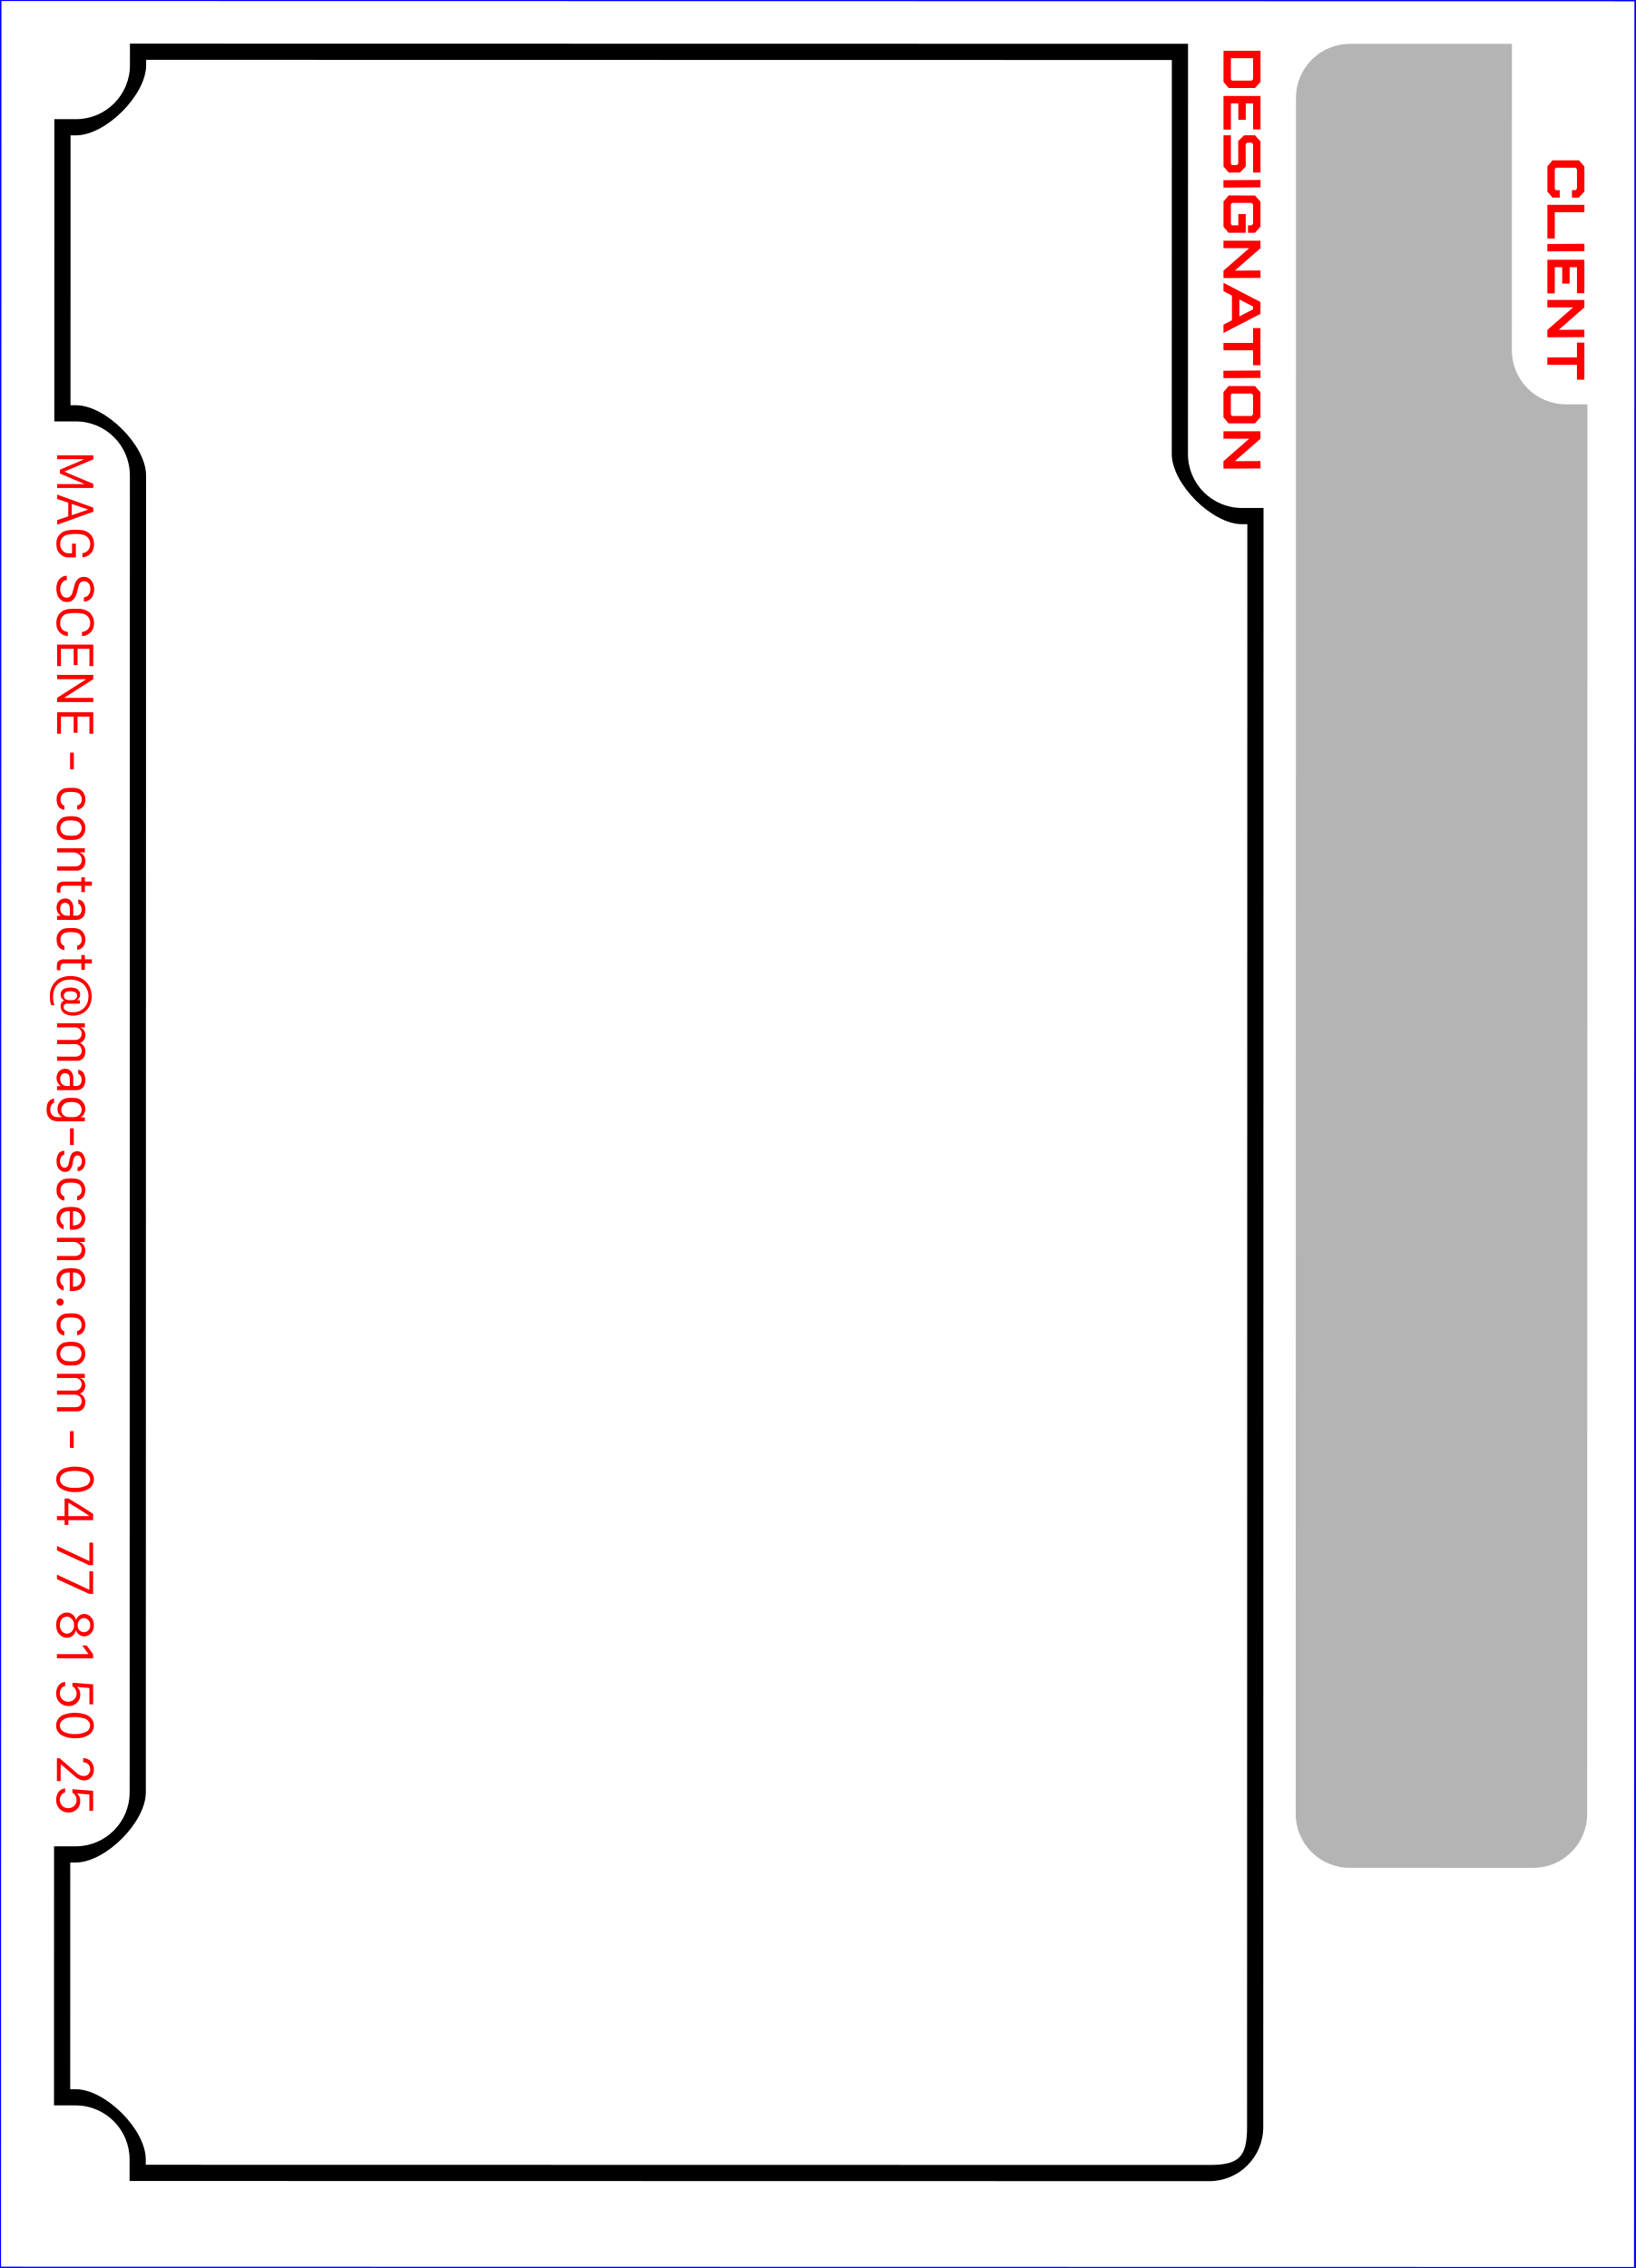
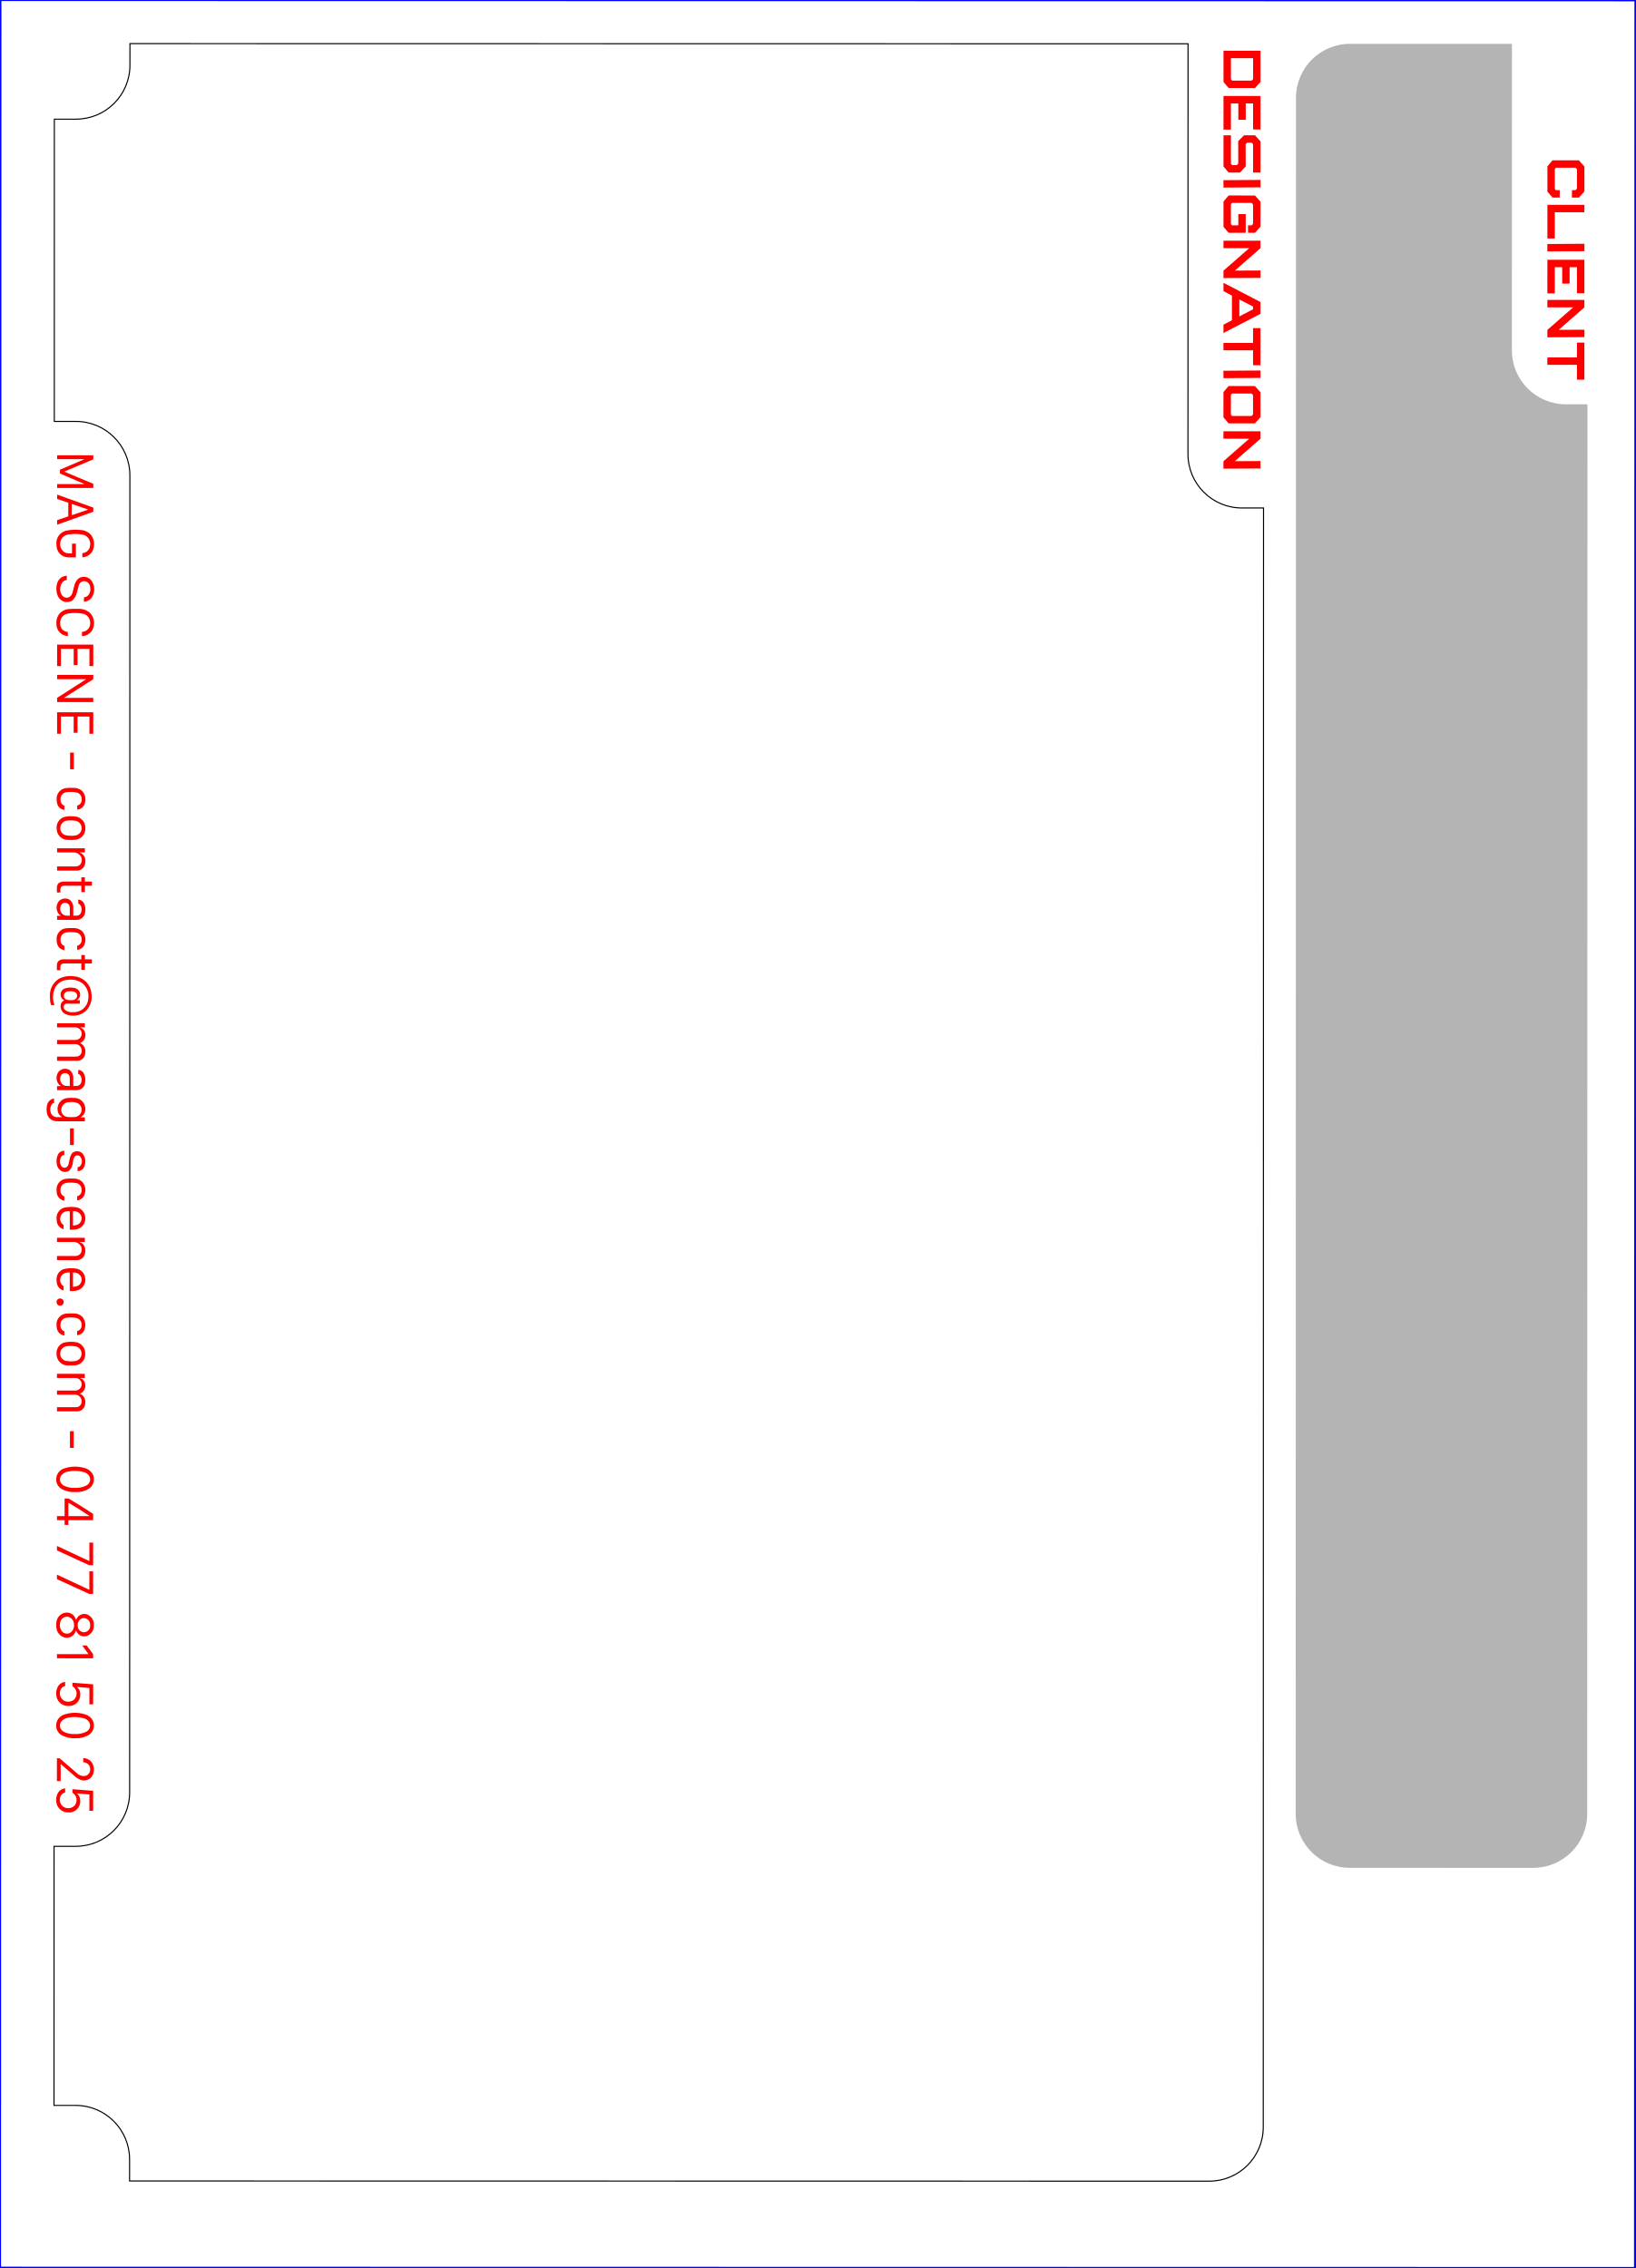
<svg xmlns="http://www.w3.org/2000/svg" width="151.476mm" height="210.103mm" viewBox="26.982 -203.052 151.476 210.103">
  <path transform="matrix(-0.000168,0.961539,0.961539,0.000168,172.7351,-178.0384)" style="stroke:none;fill:#ff0000;fill-rule:evenodd" d="M-1.791,-2.532L-1.815,1.038L-2.529,1.032L-2.505,-2.538L-1.791,-2.532zM3.597,-0.048L5.769,-2.532L6.483,-2.532L6.465,1.038L5.751,1.032L5.763,-1.44L3.603,1.032L2.883,1.032L2.883,-2.532L3.597,-2.532L3.597,-0.048zM-6.975,-2.04L-6.975,-1.344L-7.695,-1.344L-7.695,-1.71L-7.821,-1.818L-9.723,-1.818L-9.855,-1.71L-9.855,0.18L-9.699,0.318L-7.845,0.318L-7.695,0.18L-7.695,-0.168L-6.975,-0.168L-6.975,0.498L-7.569,1.032L-9.975,1.032L-10.569,0.498L-10.569,-2.04L-9.987,-2.532L-7.557,-2.532L-6.975,-2.04zM-3.039,-1.818L-5.565,-1.818L-5.565,1.032L-6.279,1.032L-6.279,-2.532L-3.039,-2.532L-3.039,-1.818zM2.253,-1.818L-0.273,-1.818L-0.273,-1.104L1.311,-1.104L1.311,-0.39L-0.273,-0.39L-0.273,0.318L2.235,0.318L2.235,1.032L-0.987,1.032L-0.987,-2.532L2.253,-2.532L2.253,-1.818zM9.135,0.318L10.569,0.318L10.569,1.032L6.993,1.032L6.993,0.318L8.421,0.318L8.421,-2.532L9.135,-2.532L9.135,0.318z" />
  <path transform="matrix(-0.000168,0.961539,0.961539,0.000168,142.7353,-178.9929)" style="stroke:none;fill:#ff0000;fill-rule:evenodd" d="M-6.948,-2.532L-6.972,1.038L-7.686,1.032L-7.662,-2.538L-6.948,-2.532zM17.244,-0.048L19.416,-2.532L20.13,-2.532L20.112,1.038L19.398,1.032L19.41,-1.44L17.25,1.032L16.53,1.032L16.53,-2.532L17.244,-2.532L17.244,-0.048zM11.412,-2.532L11.388,1.038L10.674,1.032L10.698,-2.538L11.412,-2.532zM-1.116,-0.048L1.056,-2.532L1.77,-2.532L1.752,1.038L1.038,1.032L1.05,-1.44L-1.11,1.032L-1.83,1.032L-1.83,-2.532L-1.116,-2.532L-1.116,-0.048zM-16.542,-2.04L-16.542,0.498L-17.13,1.032L-20.13,1.032L-20.13,-2.532L-17.124,-2.532L-16.542,-2.04zM-8.4,-2.04L-8.4,-0.936L-8.994,-0.39L-11.136,-0.402L-11.274,-0.258L-11.274,0.18L-11.124,0.318L-8.4,0.318L-8.4,1.032L-11.4,1.032L-11.988,0.498L-11.988,-0.552L-11.43,-1.116L-9.27,-1.11L-9.114,-1.248L-9.114,-1.71L-9.246,-1.818L-11.988,-1.818L-11.988,-2.532L-8.982,-2.532L-8.4,-2.04zM-2.592,-2.04L-2.592,-0.39L-4.392,-0.39L-4.392,-1.104L-3.312,-1.104L-3.312,-1.71L-3.438,-1.818L-5.34,-1.818L-5.472,-1.71L-5.472,0.18L-5.316,0.318L-3.462,0.318L-3.312,0.18L-3.312,-0.168L-2.592,-0.168L-2.592,0.498L-3.186,1.032L-5.592,1.032L-6.186,0.498L-6.186,-2.04L-5.604,-2.532L-3.174,-2.532L-2.592,-2.04zM3.456,-1.716L5.832,-1.716L6.258,-2.532L7.062,-2.532L5.214,1.032L4.074,1.032L2.226,-2.532L3.03,-2.532L3.456,-1.716zM8.73,0.318L10.164,0.318L10.164,1.032L6.588,1.032L6.588,0.318L8.016,0.318L8.016,-2.532L8.73,-2.532L8.73,0.318zM-12.534,-1.818L-15.06,-1.818L-15.06,-1.104L-13.476,-1.104L-13.476,-0.39L-15.06,-0.39L-15.06,0.318L-12.552,0.318L-12.552,1.032L-15.774,1.032L-15.774,-2.532L-12.534,-2.532L-12.534,-1.818zM15.768,-2.04L15.768,0.498L15.174,1.032L12.768,1.032L12.174,0.498L12.174,-2.04L12.756,-2.532L15.186,-2.532L15.768,-2.04zM3.828,-1.002L4.512,0.318L4.776,0.318L5.466,-1.002L3.828,-1.002zM13.02,-1.818L12.894,-1.71L12.894,0.18L13.044,0.318L14.898,0.318L15.054,0.18L15.054,-1.71L14.922,-1.818L13.02,-1.818zM-19.416,-1.818L-19.416,0.318L-17.406,0.318L-17.256,0.18L-17.256,-1.71L-17.382,-1.818L-19.416,-1.818z" />
  <path transform="matrix(-0.000175,1,1,0.000175,34.98256,-98.01178)" style="stroke:none;fill:#ff0000;fill-rule:evenodd" d="M-50.256,-2.771L-50.021,-2.723C-49.74,-2.656,-49.5,-2.472,-49.362,-2.217C-49.227,-1.933,-49.242,-1.601,-49.4,-1.33C-49.592,-1.105,-49.853,-0.949,-50.143,-0.888L-50.729,-0.73C-50.879,-0.714,-51.016,-0.637,-51.105,-0.515C-51.193,-0.392,-51.223,-0.237,-51.191,-0.09C-51.117,0.163,-50.887,0.339,-50.623,0.344C-50.337,0.406,-50.04,0.315,-49.838,0.103C-49.761,0.005,-49.714,-0.113,-49.703,-0.237L-49.309,-0.237C-49.308,0.123,-49.525,0.448,-49.859,0.584C-50.351,0.819,-50.935,0.74,-51.347,0.381C-51.63,0.093,-51.685,-0.35,-51.479,-0.699C-51.317,-0.909,-51.086,-1.056,-50.828,-1.113L-50.229,-1.273C-50.007,-1.3,-49.812,-1.434,-49.708,-1.631C-49.622,-1.86,-49.696,-2.118,-49.89,-2.267C-50.287,-2.53,-50.81,-2.489,-51.161,-2.168C-51.246,-2.072,-51.299,-1.95,-51.31,-1.821L-51.705,-1.821C-51.695,-2.219,-51.438,-2.569,-51.062,-2.699C-50.803,-2.786,-50.527,-2.811,-50.256,-2.771zM45.744,-2.771C46.176,-2.733,46.539,-2.43,46.654,-2.011C46.761,-1.585,46.528,-1.146,46.115,-0.996L46.003,-0.96L46.003,-0.94L46.092,-0.905C46.455,-0.74,46.637,-0.329,46.514,0.05C46.363,0.466,45.954,0.732,45.512,0.701C45.114,0.723,44.74,0.512,44.553,0.16C44.379,-0.193,44.495,-0.622,44.823,-0.84C44.883,-0.882,44.949,-0.916,45.018,-0.94L45.018,-0.96L44.93,-0.987C44.504,-1.131,44.26,-1.579,44.369,-2.016C44.475,-2.432,44.833,-2.735,45.261,-2.771C45.421,-2.793,45.584,-2.793,45.744,-2.771zM59.957,-2.371L58.4,-2.371L58.4,-2.341L59.464,-1.112C59.674,-0.904,59.821,-0.641,59.887,-0.354C59.96,0.079,59.705,0.5,59.289,0.636C58.886,0.785,58.434,0.701,58.111,0.417C57.926,0.231,57.825,-0.022,57.832,-0.284L58.217,-0.284L58.217,-0.271C58.208,0.033,58.425,0.297,58.724,0.347C59.016,0.421,59.321,0.28,59.453,0.008C59.541,-0.307,59.451,-0.644,59.217,-0.874L57.843,-2.47L57.843,-2.718L59.957,-2.718L59.957,-2.371zM32.141,-2.781C32.439,-2.75,32.708,-2.585,32.87,-2.333C33.103,-1.924,33.211,-1.457,33.18,-0.987C33.202,-0.555,33.094,-0.127,32.87,0.243C32.572,0.687,31.987,0.836,31.514,0.586C31.281,0.453,31.102,0.245,31.005,-0.005C30.765,-0.678,30.765,-1.412,31.005,-2.085C31.124,-2.419,31.401,-2.672,31.745,-2.759C31.875,-2.788,32.008,-2.795,32.141,-2.781zM-54.388,-2.769C-53.83,-2.707,-53.407,-2.238,-53.404,-1.677L-53.404,-0.982L-54.679,-0.982L-54.679,-1.339L-53.782,-1.339C-53.771,-1.505,-53.776,-1.671,-53.798,-1.836C-53.904,-2.212,-54.26,-2.462,-54.65,-2.432C-55.063,-2.451,-55.429,-2.165,-55.51,-1.759C-55.604,-1.276,-55.602,-0.779,-55.504,-0.296C-55.38,0.147,-54.936,0.421,-54.483,0.333C-54.111,0.294,-53.82,-0.009,-53.798,-0.383L-53.413,-0.383C-53.428,-0.012,-53.625,0.328,-53.938,0.527C-54.4,0.778,-54.959,0.759,-55.403,0.479C-55.706,0.254,-55.901,-0.089,-55.937,-0.465C-55.995,-0.946,-55.974,-1.433,-55.875,-1.907C-55.732,-2.458,-55.214,-2.829,-54.646,-2.788L-54.388,-2.769zM-47.192,-2.782C-46.612,-2.772,-46.139,-2.309,-46.118,-1.729L-46.503,-1.729L-46.517,-1.871C-46.609,-2.232,-46.952,-2.471,-47.323,-2.432C-47.726,-2.456,-48.089,-2.189,-48.186,-1.797C-48.282,-1.308,-48.281,-0.805,-48.186,-0.315C-48.096,0.077,-47.742,0.353,-47.339,0.345C-47.126,0.359,-46.916,0.285,-46.758,0.141C-46.6,-0.003,-46.508,-0.205,-46.503,-0.419L-46.118,-0.419C-46.117,-0.016,-46.337,0.355,-46.689,0.55C-47.218,0.825,-47.863,0.726,-48.286,0.305C-48.536,-0.007,-48.661,-0.401,-48.637,-0.8C-48.648,-1.082,-48.641,-1.364,-48.616,-1.645C-48.586,-2.014,-48.398,-2.352,-48.101,-2.573C-47.831,-2.745,-47.51,-2.819,-47.192,-2.782zM54.945,-2.781C55.244,-2.75,55.512,-2.585,55.674,-2.333C55.907,-1.924,56.015,-1.457,55.984,-0.987C56.006,-0.555,55.898,-0.127,55.674,0.243C55.376,0.688,54.791,0.836,54.318,0.586C54.086,0.453,53.906,0.245,53.809,-0.005C53.569,-0.678,53.569,-1.412,53.809,-2.085C53.928,-2.419,54.206,-2.672,54.549,-2.759C54.679,-2.788,54.813,-2.795,54.945,-2.781zM61.866,-2.779C62.453,-2.725,62.893,-2.218,62.864,-1.629C62.876,-1.342,62.768,-1.063,62.565,-0.859C62.362,-0.655,62.083,-0.546,61.796,-0.557C61.54,-0.543,61.293,-0.648,61.125,-0.841L61.102,-0.841L61.194,0.289L62.707,0.289L62.707,0.636L60.856,0.636L60.708,-1.282L61.03,-1.282L61.142,-1.137C61.44,-0.829,61.928,-0.814,62.246,-1.102C62.503,-1.379,62.542,-1.793,62.341,-2.112C62.103,-2.454,61.64,-2.553,61.283,-2.339C61.142,-2.258,61.043,-2.119,61.012,-1.958L60.633,-1.958C60.658,-2.261,60.842,-2.527,61.116,-2.657C61.349,-2.77,61.609,-2.812,61.866,-2.779zM52.002,-2.779C52.589,-2.725,53.029,-2.218,53,-1.629C53.012,-1.342,52.904,-1.063,52.701,-0.859C52.499,-0.655,52.219,-0.546,51.932,-0.557C51.677,-0.543,51.429,-0.648,51.261,-0.841L51.238,-0.841L51.331,0.289L52.843,0.289L52.843,0.636L50.992,0.636L50.844,-1.282L51.166,-1.282L51.277,-1.137C51.576,-0.829,52.064,-0.814,52.382,-1.102C52.639,-1.379,52.678,-1.793,52.477,-2.112C52.238,-2.454,51.776,-2.553,51.418,-2.339C51.277,-2.257,51.179,-2.119,51.148,-1.958L50.769,-1.958C50.794,-2.261,50.978,-2.527,51.252,-2.657C51.485,-2.77,51.745,-2.812,52.002,-2.779zM-42.122,-0.041L-42.108,-0.041L-40.392,-2.718L-40.001,-2.718L-40.001,0.631L-40.392,0.631L-40.392,-2.046L-40.409,-2.046L-42.122,0.631L-42.517,0.631L-42.517,-2.718L-42.122,-2.718L-42.122,-0.041zM-37.065,-2.362L-38.661,-2.362L-38.661,-1.183L-37.155,-1.183L-37.155,-0.827L-38.661,-0.827L-38.661,0.275L-37.065,0.275L-37.065,0.631L-39.055,0.631L-39.055,-2.718L-37.065,-2.718L-37.065,-2.362zM39.957,0.266L39.957,0.631L37.865,0.631L37.865,0.284L39.564,0.284L39.564,0.257L38.174,-2.718L38.588,-2.718L39.957,0.266zM42.616,0.266L42.616,0.631L40.524,0.631L40.524,0.284L42.224,0.284L42.224,0.257L40.833,-2.718L41.248,-2.718L42.616,0.266zM-62.506,-0.223L-62.488,-0.223L-61.526,-2.461L-61.174,-2.461L-60.219,-0.223L-60.194,-0.223L-60.194,-2.718L-59.838,-2.718L-59.838,0.631L-60.219,0.631L-61.343,-2.051L-61.356,-2.051L-62.488,0.631L-62.864,0.631L-62.864,-2.718L-62.506,-2.718L-62.506,-0.223zM-43.337,-2.362L-44.933,-2.362L-44.933,-1.183L-43.427,-1.183L-43.427,-0.827L-44.933,-0.827L-44.933,0.275L-43.337,0.275L-43.337,0.631L-45.327,0.631L-45.327,-2.718L-43.337,-2.718L-43.337,-2.362zM48.579,0.631L48.193,0.631L47.396,0.036L47.396,-0.372L48.175,0.189L48.193,0.189L48.193,-2.718L48.579,-2.718L48.579,0.631zM-58.47,-1.686L-57.203,-1.686L-56.856,-2.718L-56.433,-2.718L-57.634,0.631L-58.015,0.631L-59.22,-2.718L-58.817,-2.718L-58.47,-1.686zM35.783,-2.01L36.225,-2.01L36.225,-1.663L35.783,-1.663L35.783,0.631L35.201,0.631C34.703,-0.117,34.228,-0.88,33.779,-1.659L33.779,-2.01L35.409,-2.01L35.409,-2.718L35.783,-2.718L35.783,-2.01zM-15.282,-2.736L-15.162,-2.722L-15.162,-2.405L-15.259,-2.411C-15.409,-2.436,-15.563,-2.41,-15.695,-2.335C-15.765,-2.246,-15.798,-2.132,-15.787,-2.019L-15.787,-0.471L-15.201,-0.471L-15.201,-0.142L-15.787,-0.142L-15.787,0.505L-16.172,0.505L-16.172,-0.142L-16.566,-0.142L-16.566,-0.471L-16.172,-0.471L-16.172,-2.001C-16.193,-2.197,-16.146,-2.394,-16.04,-2.559C-15.942,-2.664,-15.806,-2.725,-15.662,-2.73C-15.536,-2.741,-15.408,-2.743,-15.282,-2.736zM-22.482,-2.736L-22.362,-2.722L-22.362,-2.405L-22.459,-2.411C-22.609,-2.436,-22.763,-2.41,-22.896,-2.335C-22.966,-2.246,-22.998,-2.132,-22.987,-2.019L-22.987,-0.471L-22.401,-0.471L-22.401,-0.142L-22.987,-0.142L-22.987,0.505L-23.372,0.505L-23.372,-0.142L-23.767,-0.142L-23.767,-0.471L-23.372,-0.471L-23.372,-2.001C-23.393,-2.197,-23.347,-2.394,-23.24,-2.559C-23.142,-2.664,-23.006,-2.725,-22.862,-2.73C-22.736,-2.741,-22.609,-2.743,-22.482,-2.736zM-12.479,-3.371C-12.29,-3.369,-12.102,-3.331,-11.926,-3.261L-11.926,-2.957L-12.086,-3.012C-12.547,-3.14,-13.038,-3.112,-13.48,-2.93C-13.952,-2.705,-14.259,-2.234,-14.273,-1.711C-14.344,-1.23,-14.222,-0.74,-13.934,-0.348C-13.571,0.073,-13.012,0.27,-12.466,0.167C-11.748,0.091,-11.219,-0.544,-11.275,-1.264C-11.246,-1.523,-11.321,-1.782,-11.483,-1.986C-11.608,-2.128,-11.822,-2.148,-11.972,-2.032C-12.033,-1.972,-12.067,-1.889,-12.063,-1.803L-12.063,-0.611L-12.39,-0.611L-12.39,-0.883L-12.411,-0.883L-12.47,-0.772C-12.669,-0.552,-13,-0.513,-13.246,-0.68C-13.401,-0.791,-13.503,-0.962,-13.525,-1.152C-13.585,-1.453,-13.56,-1.766,-13.451,-2.053C-13.319,-2.329,-13.001,-2.46,-12.712,-2.358C-12.56,-2.316,-12.436,-2.205,-12.377,-2.058L-12.354,-2.058L-12.334,-2.121C-12.223,-2.309,-12.012,-2.414,-11.795,-2.389C-11.491,-2.382,-11.217,-2.202,-11.091,-1.924C-10.816,-1.283,-10.94,-0.541,-11.409,-0.025C-11.837,0.376,-12.427,0.557,-13.007,0.466C-13.851,0.392,-14.521,-0.277,-14.595,-1.122C-14.667,-1.597,-14.594,-2.084,-14.385,-2.517C-14.04,-3.089,-13.404,-3.421,-12.737,-3.378L-12.479,-3.371zM45.376,-0.79L45.254,-0.759C44.973,-0.67,44.806,-0.381,44.87,-0.093C44.948,0.192,45.217,0.381,45.512,0.358C45.676,0.376,45.841,0.325,45.965,0.216C46.09,0.107,46.163,-0.049,46.167,-0.214C46.167,-0.51,45.943,-0.759,45.648,-0.79C45.558,-0.803,45.467,-0.803,45.376,-0.79zM54.636,-2.418L54.483,-2.351C54.261,-2.183,54.115,-1.934,54.076,-1.658C53.984,-1.174,54.006,-0.677,54.142,-0.204C54.21,0.045,54.394,0.244,54.636,0.331C54.935,0.412,55.249,0.27,55.386,-0.007C55.549,-0.347,55.623,-0.723,55.599,-1.1C55.616,-1.44,55.542,-1.78,55.386,-2.083C55.248,-2.359,54.934,-2.5,54.636,-2.418zM31.832,-2.418L31.679,-2.351C31.457,-2.183,31.311,-1.934,31.272,-1.658C31.18,-1.174,31.202,-0.677,31.338,-0.204C31.405,0.045,31.59,0.244,31.832,0.331C32.13,0.412,32.444,0.27,32.582,-0.007C32.745,-0.347,32.818,-0.723,32.794,-1.1C32.812,-1.44,32.738,-1.78,32.582,-2.083C32.444,-2.359,32.13,-2.5,31.832,-2.418zM34.183,-1.663L34.183,-1.634C34.562,-0.982,34.964,-0.344,35.388,0.279L35.409,0.279L35.409,-1.663L34.183,-1.663zM-58.357,-1.368L-57.841,0.149L-57.828,0.149L-57.312,-1.368L-58.357,-1.368zM-4.953,-2.736L-4.749,-2.663C-4.621,-2.596,-4.514,-2.495,-4.439,-2.371L-4.426,-2.371L-4.426,-2.718L-4.05,-2.718L-4.05,-0.949C-4.037,-0.739,-4.107,-0.532,-4.248,-0.375C-4.388,-0.219,-4.585,-0.125,-4.795,-0.114C-5.09,-0.062,-5.394,-0.117,-5.653,-0.267C-5.818,-0.378,-5.921,-0.559,-5.932,-0.757L-5.558,-0.757L-5.486,-0.622C-5.325,-0.471,-5.099,-0.41,-4.883,-0.456C-4.757,-0.461,-4.638,-0.515,-4.554,-0.609C-4.471,-0.703,-4.43,-0.828,-4.439,-0.953L-4.439,-1.217L-5.129,-1.217C-5.44,-1.188,-5.744,-1.324,-5.929,-1.575C-6.105,-1.891,-6.051,-2.285,-5.796,-2.542C-5.562,-2.737,-5.249,-2.81,-4.953,-2.736zM-20.728,-2.736L-20.524,-2.663C-20.396,-2.596,-20.289,-2.495,-20.215,-2.371L-20.201,-2.371L-20.201,-2.718L-19.825,-2.718L-19.825,-0.949C-19.812,-0.739,-19.883,-0.532,-20.023,-0.375C-20.163,-0.218,-20.36,-0.125,-20.57,-0.114C-20.865,-0.062,-21.169,-0.116,-21.428,-0.267C-21.593,-0.378,-21.696,-0.559,-21.707,-0.757L-21.333,-0.757L-21.261,-0.622C-21.008,-0.404,-20.641,-0.383,-20.365,-0.572C-20.259,-0.669,-20.204,-0.81,-20.215,-0.953L-20.215,-1.217L-20.904,-1.217C-21.215,-1.188,-21.519,-1.324,-21.705,-1.575C-21.88,-1.891,-21.826,-2.285,-21.571,-2.542C-21.337,-2.738,-21.024,-2.81,-20.728,-2.736zM-17.79,-2.747L-17.597,-2.707C-17.284,-2.627,-17.055,-2.359,-17.026,-2.037L-17.411,-2.037L-17.441,-2.122C-17.556,-2.319,-17.779,-2.428,-18.006,-2.398C-18.328,-2.417,-18.613,-2.188,-18.663,-1.87C-18.71,-1.547,-18.702,-1.218,-18.639,-0.898C-18.565,-0.614,-18.299,-0.423,-18.006,-0.444C-17.736,-0.41,-17.484,-0.59,-17.429,-0.856L-17.044,-0.856C-17.072,-0.529,-17.297,-0.252,-17.612,-0.159C-18.017,-0.016,-18.468,-0.11,-18.783,-0.401C-18.978,-0.621,-19.08,-0.909,-19.065,-1.204C-19.076,-1.434,-19.071,-1.665,-19.048,-1.894C-18.987,-2.412,-18.531,-2.793,-18.011,-2.761L-17.79,-2.747zM-2.035,-3.668C-1.684,-3.649,-1.375,-3.43,-1.241,-3.105C-1.19,-2.961,-1.165,-2.81,-1.167,-2.657L-1.167,-0.142L-1.532,-0.142L-1.532,-0.527L-1.55,-0.527L-1.594,-0.445C-1.807,-0.164,-2.167,-0.036,-2.51,-0.12C-3.008,-0.214,-3.358,-0.664,-3.329,-1.169C-3.355,-1.416,-3.343,-1.666,-3.294,-1.91C-3.17,-2.429,-2.658,-2.759,-2.133,-2.657C-1.894,-2.63,-1.684,-2.483,-1.575,-2.267L-1.55,-2.267L-1.55,-2.662C-1.535,-2.823,-1.582,-2.985,-1.685,-3.11C-1.788,-3.236,-1.937,-3.314,-2.099,-3.331C-2.327,-3.381,-2.566,-3.328,-2.753,-3.188C-2.813,-3.139,-2.854,-3.071,-2.869,-2.995L-3.272,-2.995C-3.232,-3.31,-2.999,-3.566,-2.689,-3.636C-2.475,-3.687,-2.253,-3.698,-2.035,-3.668zM-26.074,-1.273C-26.104,-0.956,-25.943,-0.652,-25.665,-0.496C-25.42,-0.38,-25.129,-0.42,-24.926,-0.6C-24.817,-0.731,-24.762,-0.9,-24.774,-1.07L-24.774,-2.718L-24.389,-2.718L-24.389,-0.949C-24.351,-0.53,-24.658,-0.158,-25.076,-0.115C-25.353,-0.054,-25.643,-0.123,-25.862,-0.303C-25.95,-0.391,-26.014,-0.499,-26.049,-0.618L-26.074,-0.618L-26.074,-0.142L-26.458,-0.142L-26.458,-2.718L-26.074,-2.718L-26.074,-1.273zM-28.095,-2.742L-27.888,-2.686C-27.464,-2.516,-27.198,-2.09,-27.232,-1.634C-27.222,-1.415,-27.228,-1.195,-27.251,-0.978C-27.328,-0.452,-27.793,-0.072,-28.323,-0.102C-28.854,-0.08,-29.315,-0.46,-29.397,-0.985C-29.451,-1.359,-29.432,-1.739,-29.341,-2.105C-29.181,-2.523,-28.769,-2.788,-28.323,-2.761L-28.095,-2.742zM22.613,-1.052C22.597,-0.839,22.702,-0.636,22.883,-0.522C23.064,-0.409,23.293,-0.403,23.48,-0.506C23.667,-0.61,23.782,-0.807,23.778,-1.021L23.778,-2.718L24.161,-2.718L24.161,-1.057C24.154,-0.894,24.215,-0.735,24.329,-0.618C24.442,-0.5,24.599,-0.435,24.763,-0.437C25.034,-0.411,25.277,-0.606,25.311,-0.876L25.319,-0.996L25.319,-2.718L25.705,-2.718L25.705,-0.904C25.719,-0.711,25.659,-0.52,25.535,-0.373C25.411,-0.225,25.233,-0.133,25.041,-0.114C24.687,-0.028,24.317,-0.176,24.119,-0.482L24.068,-0.583L24.048,-0.583L24.012,-0.484C23.824,-0.163,23.438,-0.015,23.083,-0.129C22.869,-0.178,22.698,-0.339,22.638,-0.55L22.613,-0.55L22.613,-0.142L22.229,-0.142L22.229,-2.718L22.613,-2.718L22.613,-1.052zM-30.777,-2.747L-30.584,-2.707C-30.271,-2.627,-30.042,-2.359,-30.014,-2.037L-30.399,-2.037L-30.428,-2.122C-30.544,-2.319,-30.767,-2.428,-30.994,-2.398C-31.316,-2.418,-31.6,-2.189,-31.65,-1.87C-31.697,-1.547,-31.689,-1.218,-31.626,-0.898C-31.552,-0.614,-31.286,-0.423,-30.994,-0.444C-30.723,-0.41,-30.472,-0.59,-30.417,-0.856L-30.032,-0.856C-30.06,-0.529,-30.285,-0.252,-30.6,-0.159C-31.005,-0.016,-31.455,-0.11,-31.77,-0.401C-31.966,-0.621,-32.068,-0.909,-32.053,-1.204C-32.065,-1.434,-32.058,-1.665,-32.035,-1.894C-31.974,-2.412,-31.519,-2.793,-30.999,-2.761L-30.777,-2.747zM20.592,-2.742C21.122,-2.651,21.496,-2.17,21.454,-1.634C21.464,-1.415,21.458,-1.196,21.436,-0.978C21.359,-0.452,20.894,-0.072,20.364,-0.102C19.833,-0.08,19.371,-0.46,19.29,-0.985C19.236,-1.359,19.255,-1.739,19.346,-2.105C19.506,-2.523,19.918,-2.788,20.364,-2.761L20.592,-2.742zM17.909,-2.747C18.25,-2.728,18.545,-2.502,18.652,-2.178L18.673,-2.037L18.288,-2.037L18.258,-2.122C18.143,-2.32,17.92,-2.428,17.693,-2.398C17.371,-2.418,17.087,-2.188,17.037,-1.87C16.99,-1.547,16.998,-1.218,17.061,-0.898C17.135,-0.614,17.401,-0.424,17.693,-0.444C17.963,-0.409,18.215,-0.589,18.27,-0.856L18.655,-0.856C18.627,-0.529,18.402,-0.252,18.087,-0.159C17.682,-0.016,17.232,-0.11,16.917,-0.401C16.721,-0.621,16.619,-0.909,16.634,-1.204C16.623,-1.434,16.629,-1.665,16.651,-1.894C16.712,-2.412,17.168,-2.793,17.688,-2.761L17.909,-2.747zM13.749,-2.745C14.112,-2.715,14.419,-2.46,14.513,-2.107L14.105,-2.107L14.077,-2.169C13.876,-2.416,13.533,-2.497,13.243,-2.365C12.98,-2.236,12.821,-1.96,12.843,-1.667L12.843,-1.537L14.552,-1.537C14.58,-1.277,14.556,-1.014,14.479,-0.765C14.299,-0.28,13.787,-0.004,13.283,-0.121C12.855,-0.201,12.528,-0.548,12.474,-0.98C12.422,-1.354,12.44,-1.734,12.527,-2.101C12.674,-2.523,13.087,-2.794,13.533,-2.761L13.749,-2.745zM2.727,-2.748C3.03,-2.733,3.304,-2.562,3.451,-2.296C3.569,-2.063,3.547,-1.783,3.393,-1.571C3.181,-1.379,2.909,-1.266,2.623,-1.251L2.614,-1.246L2.571,-1.239C2.387,-1.231,2.21,-1.163,2.067,-1.045C1.965,-0.918,1.963,-0.739,2.061,-0.609C2.303,-0.376,2.676,-0.35,2.948,-0.547C3.031,-0.613,3.082,-0.709,3.092,-0.813L3.453,-0.813C3.454,-0.56,3.308,-0.328,3.079,-0.219C2.645,-0,2.122,-0.075,1.767,-0.407C1.553,-0.672,1.557,-1.052,1.777,-1.312C1.941,-1.435,2.131,-1.516,2.333,-1.548L2.701,-1.627C2.863,-1.641,3.011,-1.726,3.104,-1.859C3.18,-2.016,3.135,-2.204,2.998,-2.311C2.708,-2.497,2.334,-2.487,2.055,-2.286C1.996,-2.22,1.958,-2.138,1.947,-2.051L1.568,-2.051C1.562,-2.317,1.722,-2.558,1.969,-2.656C2.209,-2.755,2.471,-2.786,2.727,-2.748zM10.011,-1.273C9.981,-0.956,10.141,-0.651,10.42,-0.496C10.665,-0.38,10.955,-0.42,11.159,-0.6C11.268,-0.731,11.323,-0.9,11.311,-1.07L11.311,-2.718L11.696,-2.718L11.696,-0.949C11.734,-0.53,11.427,-0.158,11.009,-0.115C10.732,-0.054,10.442,-0.123,10.222,-0.303C10.135,-0.391,10.071,-0.499,10.035,-0.618L10.011,-0.618L10.011,-0.142L9.627,-0.142L9.627,-2.718L10.011,-2.718L10.011,-1.273zM-9.864,-1.052C-9.88,-0.839,-9.775,-0.636,-9.594,-0.523C-9.413,-0.409,-9.184,-0.403,-8.997,-0.507C-8.81,-0.61,-8.694,-0.807,-8.699,-1.021L-8.699,-2.718L-8.316,-2.718L-8.316,-1.057C-8.323,-0.894,-8.262,-0.735,-8.148,-0.618C-8.034,-0.501,-7.877,-0.435,-7.714,-0.437C-7.443,-0.411,-7.2,-0.606,-7.167,-0.876L-7.157,-0.996L-7.157,-2.718L-6.772,-2.718L-6.772,-0.904C-6.757,-0.711,-6.817,-0.52,-6.942,-0.373C-7.066,-0.225,-7.244,-0.133,-7.436,-0.114C-7.79,-0.028,-8.16,-0.176,-8.357,-0.482L-8.408,-0.583L-8.429,-0.583L-8.464,-0.484C-8.652,-0.163,-9.038,-0.015,-9.393,-0.129C-9.607,-0.178,-9.778,-0.339,-9.839,-0.55L-9.864,-0.55L-9.864,-0.142L-10.247,-0.142L-10.247,-2.718L-9.864,-2.718L-9.864,-1.052zM5.416,-2.747C5.756,-2.728,6.051,-2.502,6.158,-2.178L6.179,-2.037L5.794,-2.037L5.765,-2.122C5.649,-2.319,5.426,-2.428,5.199,-2.398C4.877,-2.418,4.592,-2.189,4.543,-1.87C4.496,-1.547,4.504,-1.218,4.566,-0.898C4.641,-0.614,4.907,-0.423,5.199,-0.444C5.469,-0.41,5.721,-0.59,5.776,-0.856L6.161,-0.856C6.133,-0.529,5.908,-0.252,5.593,-0.159C5.188,-0.016,4.738,-0.11,4.423,-0.401C4.227,-0.621,4.125,-0.909,4.14,-1.204C4.128,-1.434,4.134,-1.665,4.158,-1.894C4.218,-2.412,4.674,-2.793,5.194,-2.761L5.416,-2.747zM8.069,-2.745C8.433,-2.715,8.739,-2.46,8.834,-2.107L8.426,-2.107L8.398,-2.169C8.234,-2.381,7.959,-2.474,7.7,-2.405C7.362,-2.327,7.134,-2.013,7.164,-1.667L7.164,-1.537L8.873,-1.537C8.901,-1.277,8.876,-1.014,8.799,-0.765C8.62,-0.28,8.108,-0.004,7.604,-0.121C7.176,-0.201,6.849,-0.548,6.795,-0.98C6.743,-1.354,6.761,-1.734,6.848,-2.101C6.995,-2.523,7.408,-2.794,7.854,-2.761L8.069,-2.745zM-2.374,-2.314C-2.733,-2.223,-2.974,-1.886,-2.943,-1.517C-2.975,-1.268,-2.938,-1.015,-2.835,-0.787C-2.656,-0.481,-2.277,-0.357,-1.953,-0.499C-1.698,-0.632,-1.543,-0.9,-1.555,-1.188C-1.545,-1.373,-1.548,-1.56,-1.566,-1.745C-1.6,-2.08,-1.885,-2.334,-2.222,-2.328L-2.374,-2.314zM7.164,-1.239L7.164,-1.194C7.138,-0.903,7.294,-0.625,7.556,-0.495C7.841,-0.367,8.177,-0.46,8.355,-0.717C8.45,-0.874,8.494,-1.056,8.482,-1.239L7.164,-1.239zM-28.43,-2.412C-28.776,-2.362,-29.032,-2.063,-29.028,-1.714C-29.055,-1.453,-29.04,-1.189,-28.984,-0.933C-28.901,-0.638,-28.629,-0.437,-28.322,-0.444C-27.957,-0.442,-27.654,-0.726,-27.632,-1.09C-27.598,-1.371,-27.61,-1.656,-27.667,-1.933C-27.757,-2.267,-28.09,-2.475,-28.43,-2.412zM12.843,-1.239L12.843,-1.194C12.817,-0.903,12.973,-0.625,13.234,-0.495C13.52,-0.367,13.856,-0.46,14.034,-0.717C14.129,-0.874,14.173,-1.056,14.162,-1.239L12.843,-1.239zM20.257,-2.412C19.911,-2.362,19.655,-2.063,19.659,-1.714C19.632,-1.453,19.647,-1.189,19.703,-0.933C19.786,-0.638,20.058,-0.437,20.365,-0.444C20.73,-0.442,21.033,-0.726,21.055,-1.09C21.089,-1.371,21.078,-1.656,21.02,-1.933C20.93,-2.267,20.597,-2.475,20.257,-2.412zM-12.889,-2.081C-13.075,-2.035,-13.205,-1.866,-13.202,-1.675C-13.228,-1.479,-13.211,-1.28,-13.152,-1.091C-13.083,-0.918,-12.898,-0.822,-12.717,-0.865C-12.499,-0.93,-12.361,-1.143,-12.39,-1.368C-12.368,-1.544,-12.389,-1.722,-12.453,-1.888C-12.536,-2.045,-12.716,-2.124,-12.889,-2.081zM45.35,-2.438L45.202,-2.404C44.872,-2.32,44.668,-1.988,44.741,-1.655C44.844,-1.323,45.165,-1.108,45.512,-1.138C45.809,-1.117,46.092,-1.27,46.238,-1.53C46.357,-1.785,46.289,-2.088,46.072,-2.267C45.865,-2.422,45.604,-2.484,45.35,-2.438zM1.032,-1.169L-0.512,-1.169L-0.512,-1.517L1.032,-1.517L1.032,-1.169zM29.087,-1.169L27.543,-1.169L27.543,-1.517L29.087,-1.517L29.087,-1.169zM-33.777,-1.169L-35.321,-1.169L-35.321,-1.517L-33.777,-1.517L-33.777,-1.169zM-5.201,-2.419C-5.394,-2.413,-5.561,-2.283,-5.615,-2.097C-5.669,-1.911,-5.597,-1.712,-5.437,-1.603C-5.338,-1.556,-5.23,-1.533,-5.12,-1.537L-4.439,-1.537C-4.43,-1.677,-4.434,-1.818,-4.451,-1.958C-4.527,-2.247,-4.795,-2.443,-5.093,-2.427L-5.201,-2.419zM-20.976,-2.419C-21.169,-2.413,-21.337,-2.283,-21.39,-2.097C-21.444,-1.911,-21.372,-1.712,-21.212,-1.603C-21.114,-1.556,-21.005,-1.533,-20.896,-1.537L-20.215,-1.537C-20.205,-1.677,-20.209,-1.818,-20.227,-1.958C-20.302,-2.247,-20.57,-2.443,-20.868,-2.427L-20.976,-2.419zM15.648,-2.755C15.805,-2.725,15.917,-2.588,15.917,-2.429C15.917,-2.271,15.805,-2.134,15.648,-2.104C15.492,-2.071,15.335,-2.155,15.274,-2.303C15.24,-2.384,15.24,-2.475,15.273,-2.557C15.307,-2.638,15.371,-2.703,15.452,-2.737C15.515,-2.761,15.583,-2.767,15.648,-2.755z" />
  <rect transform="matrix(-0.000176,1,1.009592,0.000175,102.7196,-97.99999)" style="stroke:#0000ff;stroke-width:0.05mm;fill:none" x="-105.039" y="-75" width="210.077" height="150" />
-   <path transform="matrix(1,0,0,-1,0,0)" style="stroke:none;fill:#000000;fill-rule:evenodd" d="M34.012,164.012C36.773,164.011,39.011,161.772,39.011,159.011L38.989,37.011C38.989,34.25,36.75,32.011,33.988,32.012L31.988,32.012L31.984,8.012L33.984,8.012C36.746,8.011,38.984,5.772,38.983,3.011L38.983,1.011L138.983,0.994C141.745,0.993,143.983,3.231,143.984,5.993L144.01,155.993L142.01,155.993C139.249,155.994,137.011,158.232,137.011,160.994L137.018,198.994L39.018,199.011L39.017,197.011C39.017,194.25,36.778,192.011,34.016,192.012L32.016,192.012L32.012,164.012L34.012,164.012zM34.012,165.512C36.773,165.511,40.511,161.772,40.511,159.011L40.489,37.011C40.489,34.249,36.75,30.511,33.988,30.512L33.488,30.512L33.485,9.512L33.985,9.512C36.746,9.511,40.484,5.772,40.483,3.011L40.483,2.511L138.983,2.494C141.745,2.493,142.483,3.232,142.484,5.993L142.51,154.493L142.01,154.493C139.248,154.494,135.511,158.233,135.511,160.994L135.517,197.494L40.517,197.511L40.517,197.011C40.517,194.249,36.778,190.511,34.016,190.512L33.516,190.512L33.512,165.512L34.012,165.512z" />
+   <path transform="matrix(1,0,0,-1,0,0)" style="stroke:#000000;stroke-width:0.1;fill:none;fill-rule:evenodd" d="M34.012,164.012C36.773,164.011,39.011,161.772,39.011,159.011L38.989,37.011C38.989,34.25,36.75,32.011,33.988,32.012L31.988,32.012L31.984,8.012L33.984,8.012C36.746,8.011,38.984,5.772,38.983,3.011L38.983,1.011L138.983,0.994C141.745,0.993,143.983,3.231,143.984,5.993L144.01,155.993L142.01,155.993C139.249,155.994,137.011,158.232,137.011,160.994L137.018,198.994L39.018,199.011L39.017,197.011C39.017,194.25,36.778,192.011,34.016,192.012L32.016,192.012L32.012,164.012L34.012,164.012z" />
  <path transform="matrix(1,0,0,-1,0,0)" style="stroke:none;fill:#b4b4b4;fill-rule:evenodd" d="M146.989,35.022C146.989,32.26,149.227,30.021,151.988,30.021L168.988,30.018C171.75,30.017,173.989,32.255,173.989,35.017L174.012,165.598L172.012,165.598C169.25,165.599,167.012,167.838,167.013,170.599L167.018,198.989L152.018,198.991C149.256,198.992,147.017,196.754,147.017,193.992L146.989,35.022z" />
</svg>
